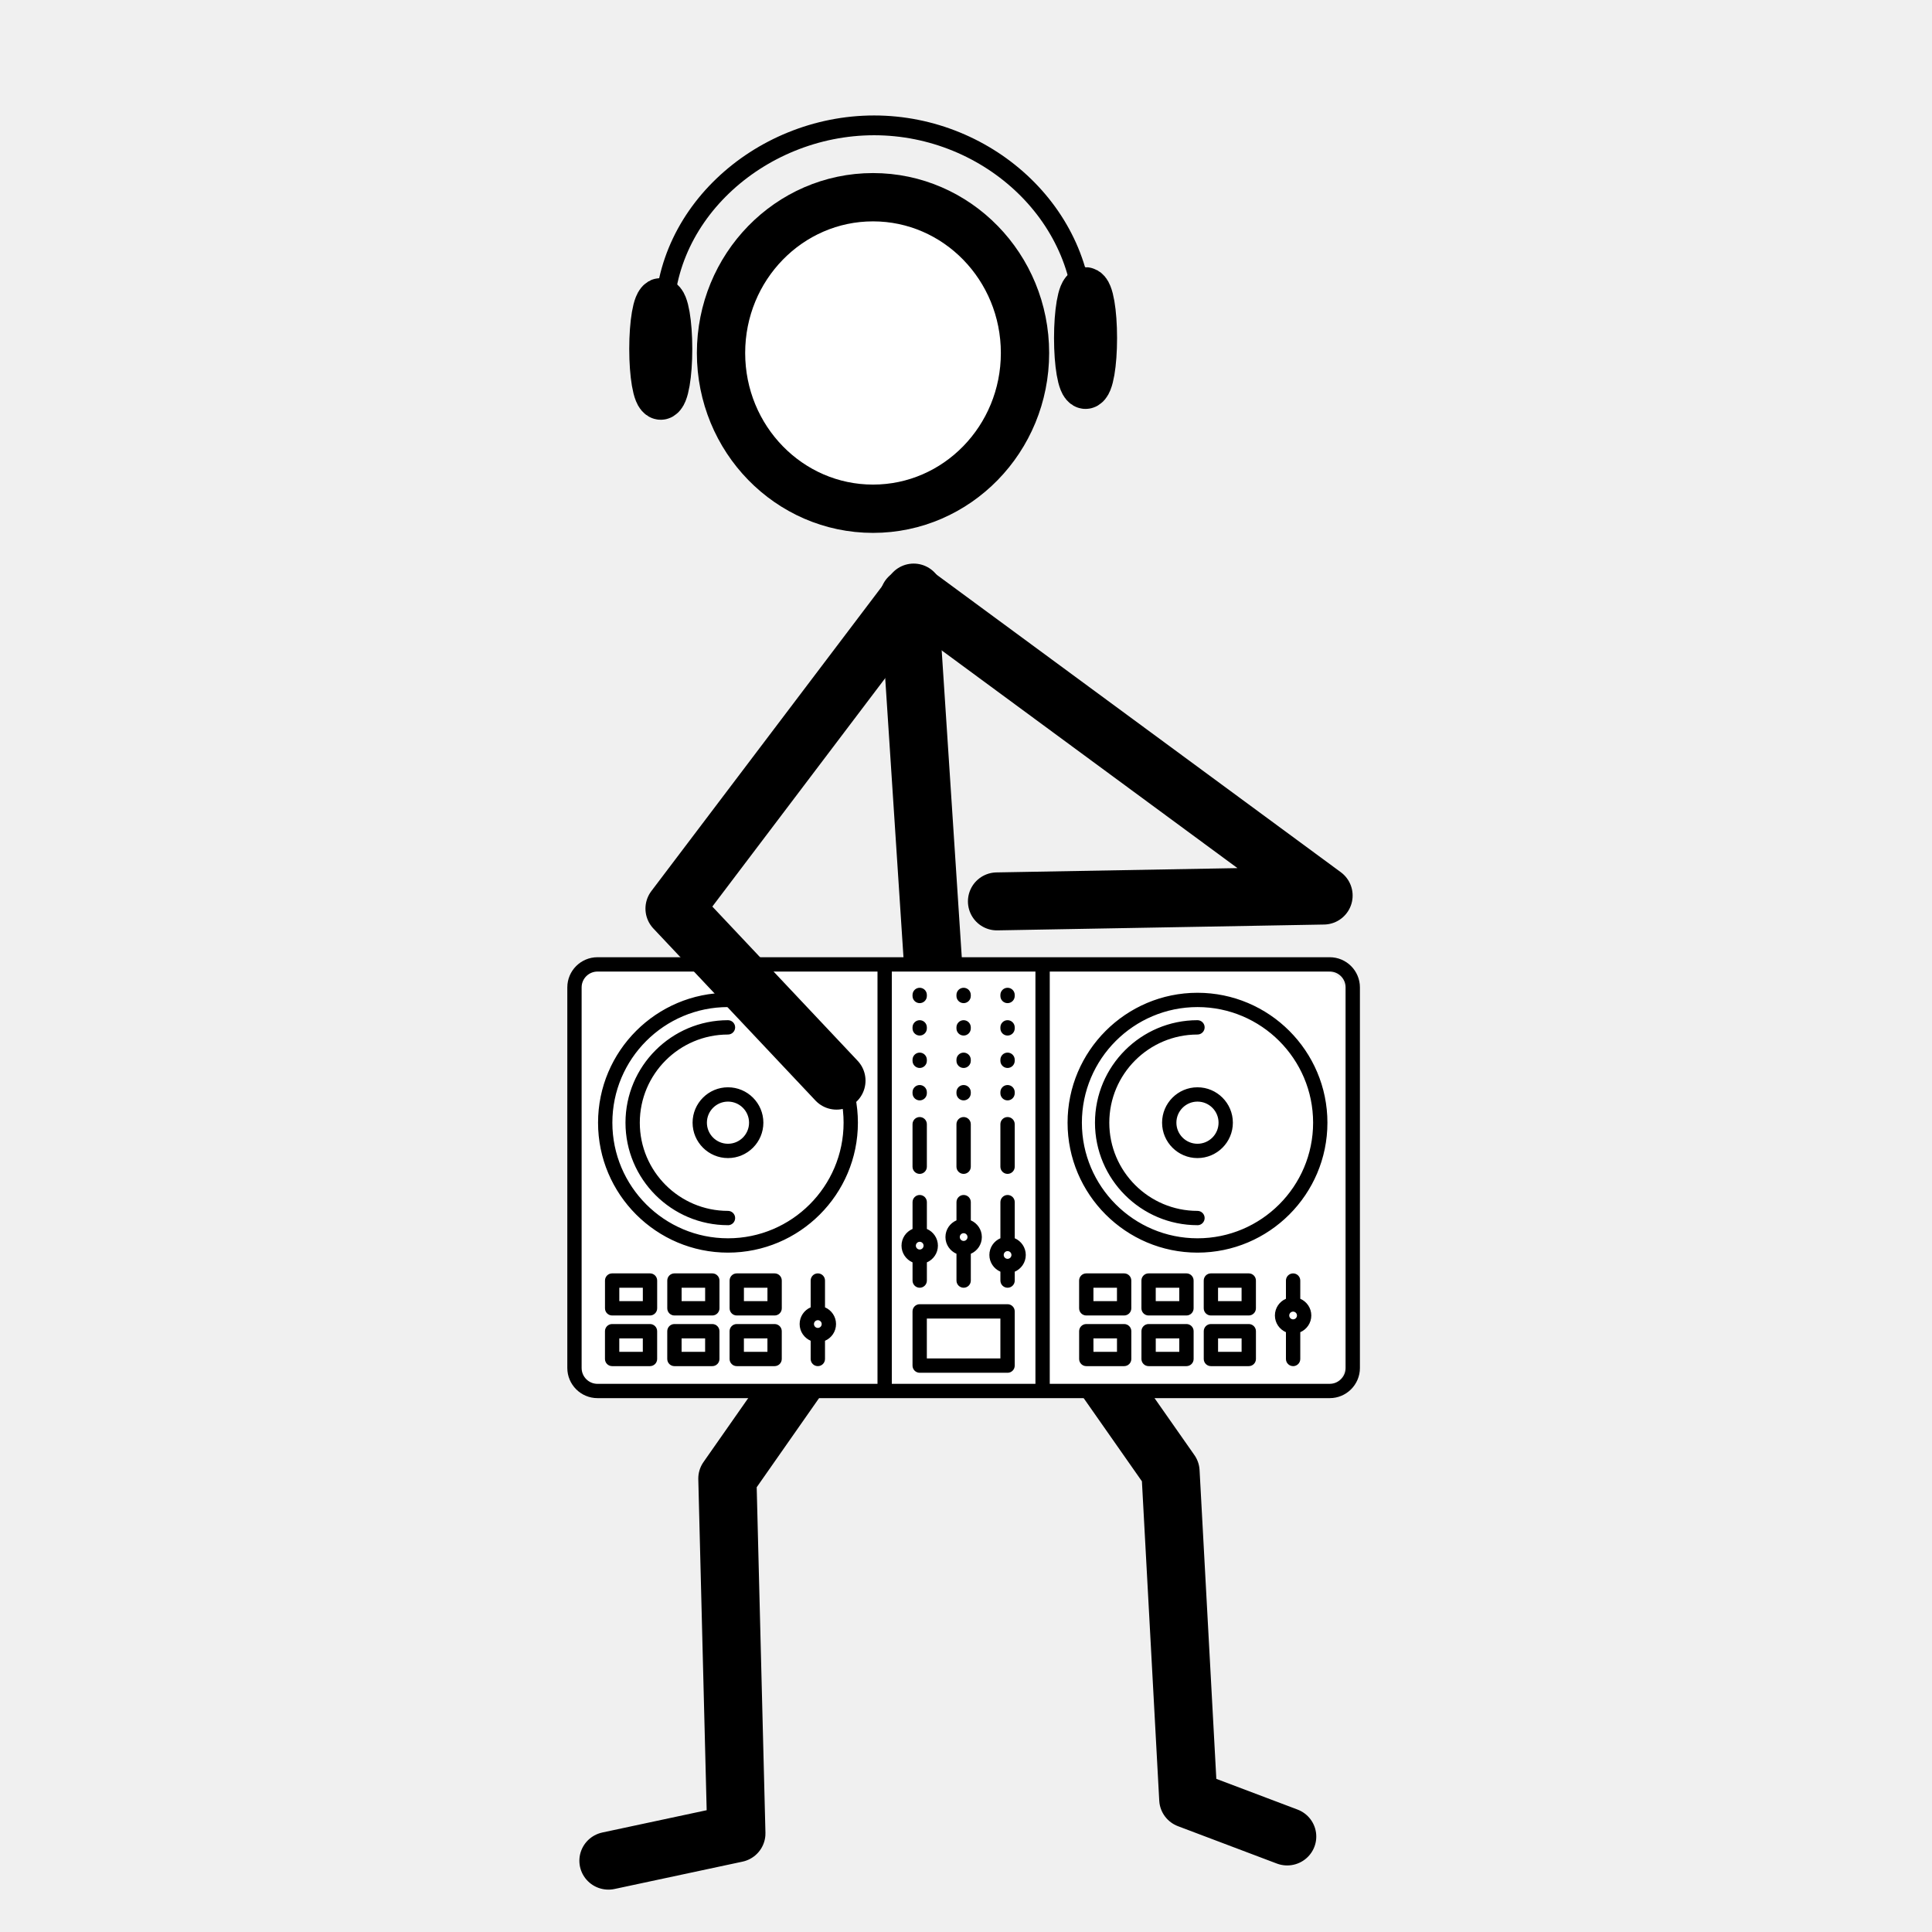
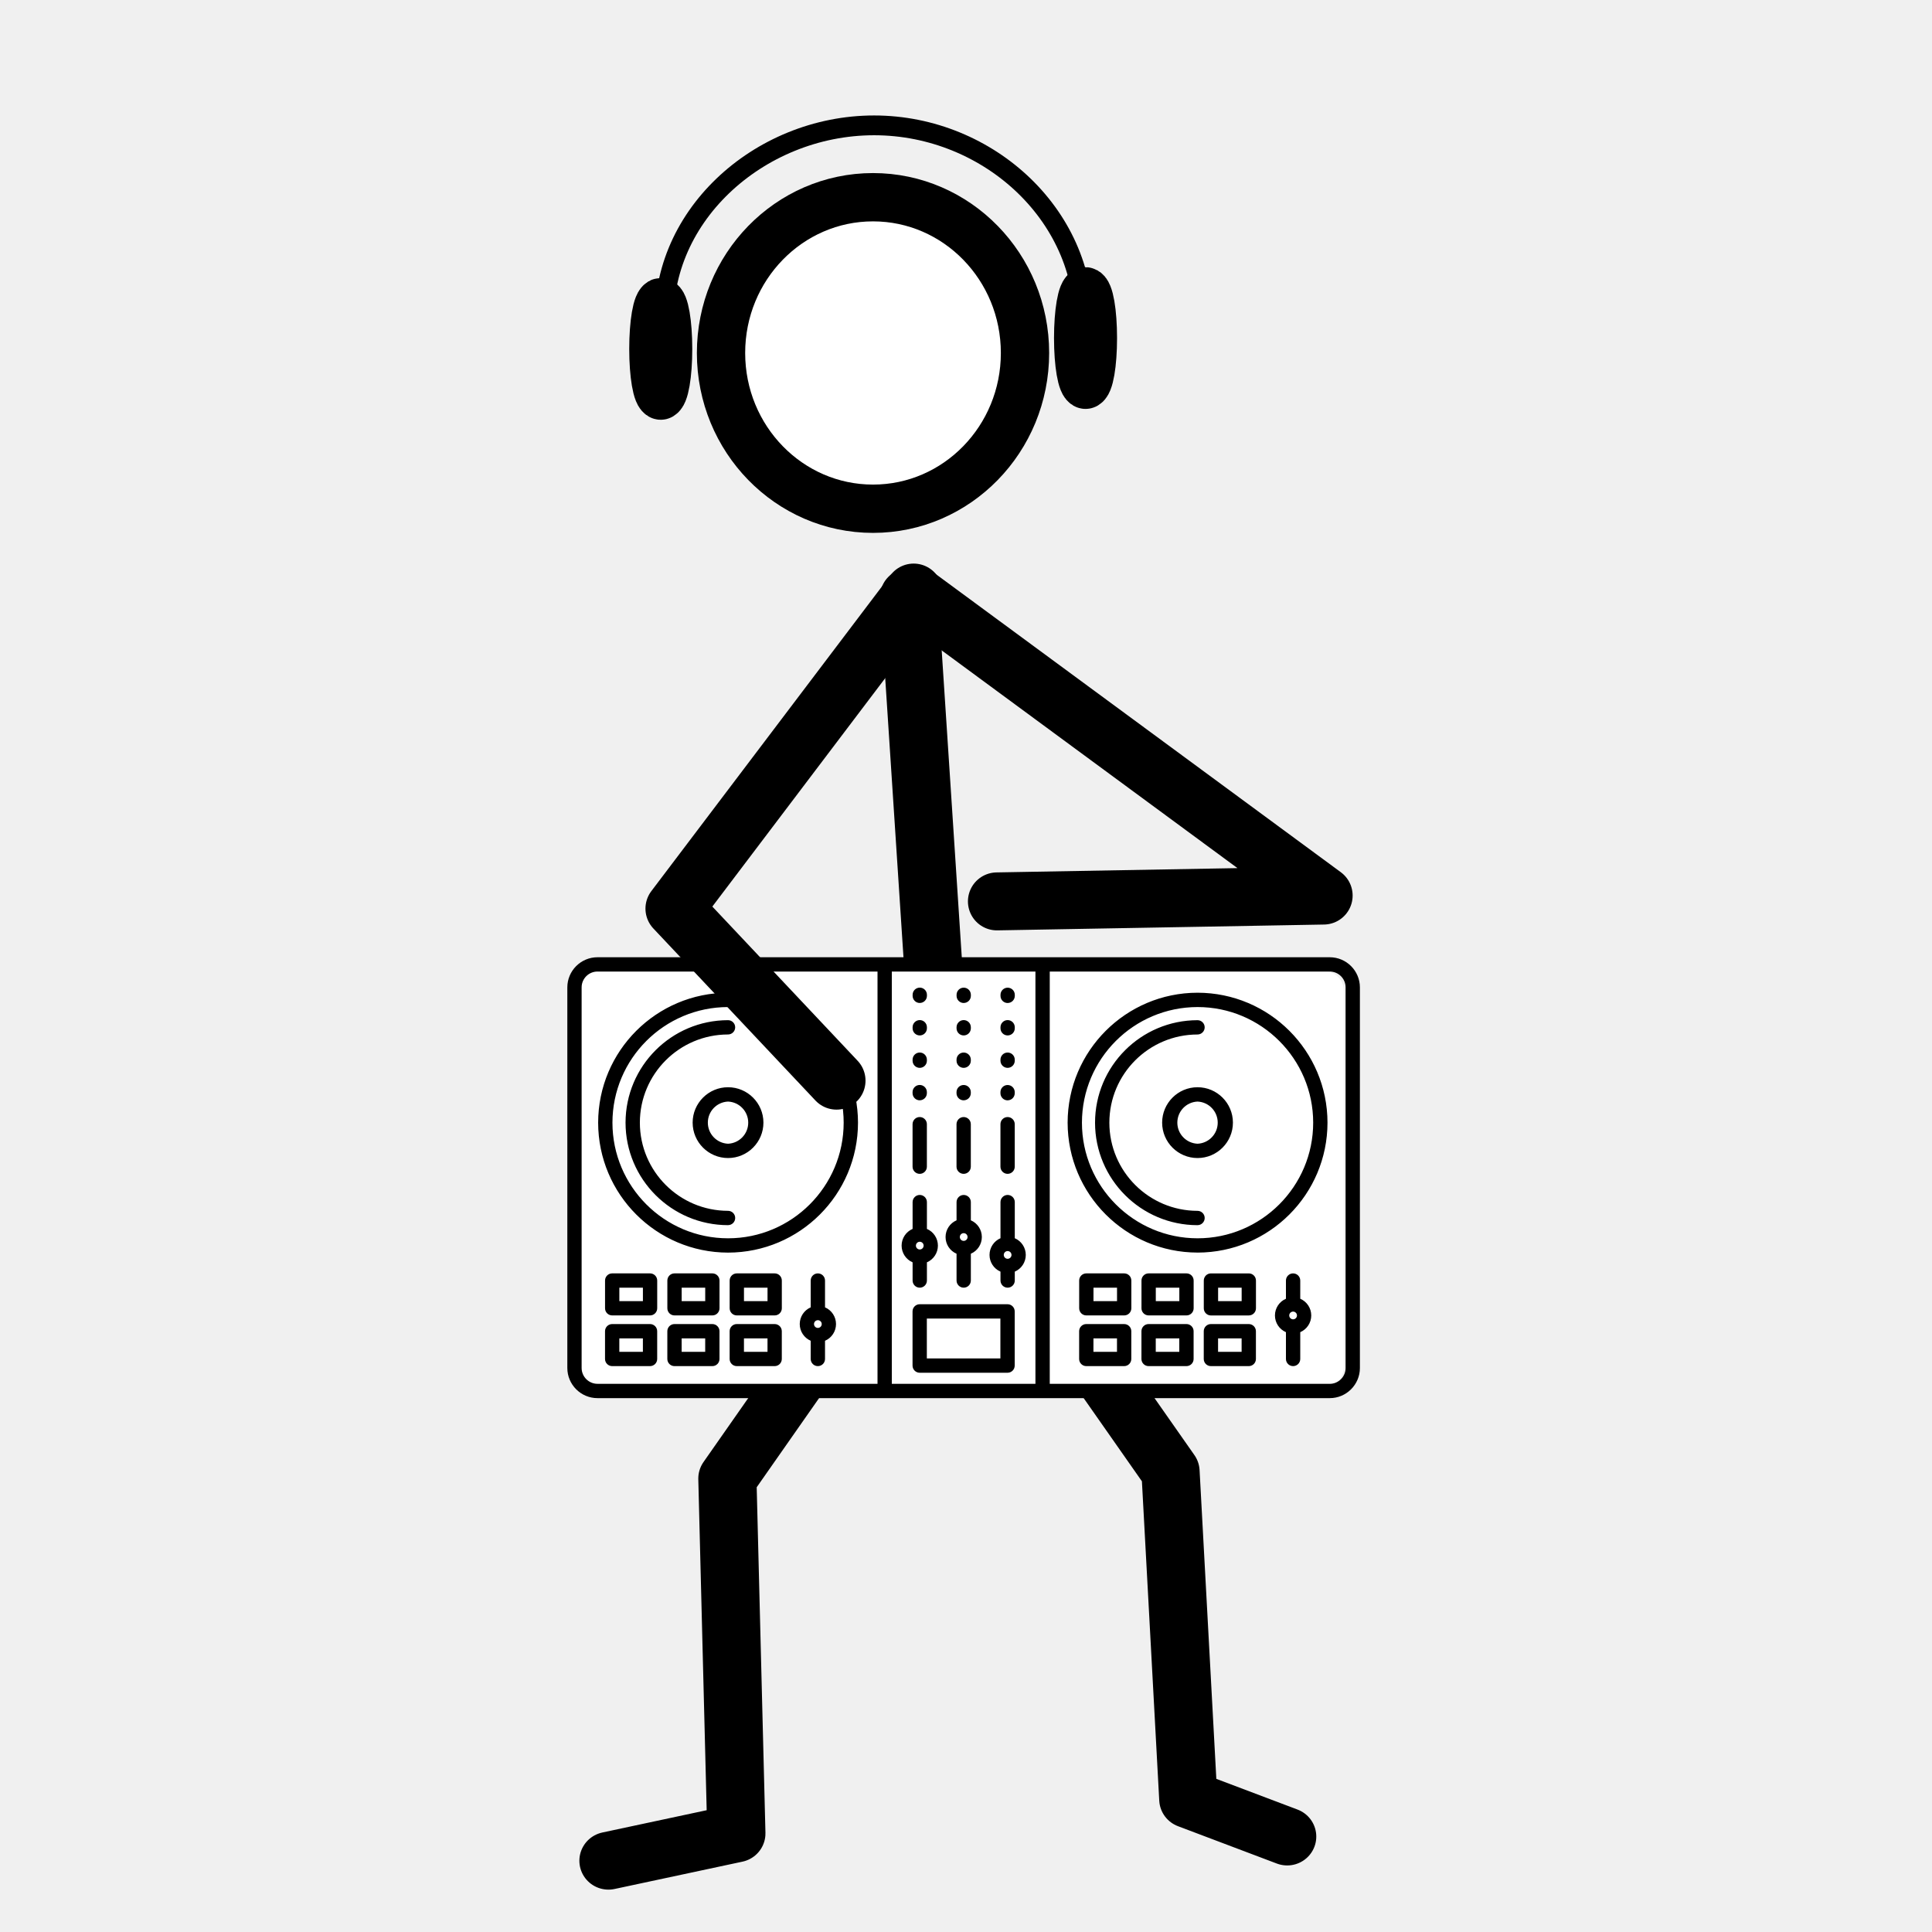
- <svg xmlns="http://www.w3.org/2000/svg" xml:space="preserve" width="100" height="100" version="1.1" id="svg7">
-   <defs id="defs7" />
-   <g id="g27" transform="translate(-12.45617,-0.8811308)">
-     <path d="M 59.982,31.788 80.968,47.235 64.056,47.537" style="display:inline;fill:none;stroke:#000000;stroke-width:3;stroke-linecap:round;stroke-linejoin:round;stroke-miterlimit:4.7;stroke-dasharray:none;stroke-opacity:1" id="path1" />
-     <g style="display:inline;stroke-width:1.839;stroke-dasharray:none" id="g3" transform="translate(16)">
-       <path d="m 44.242,23.499 1.19,18.313" style="fill:none;stroke:#000000;stroke-width:1.839;stroke-linecap:round;stroke-linejoin:round;stroke-miterlimit:4.7;stroke-dasharray:none;stroke-opacity:1" transform="matrix(1.63742,0,0,1.62584,-28.934,-6.417)" id="path2" />
-       <path d="M 56.195,62.957 53.069,61.767 52.507,51.337 45.577,41.371 l -7.078,10.188 0.284,11.298 -4.043,0.87" style="display:inline;fill:none;stroke:#000000;stroke-width:1.839;stroke-linecap:round;stroke-linejoin:round;stroke-miterlimit:4.7;stroke-dasharray:none;stroke-opacity:1" transform="matrix(1.63742,0,0,1.62584,-28.934,-6.417)" id="path3" />
-     </g>
+ <svg xmlns="http://www.w3.org/2000/svg" xml:space="preserve" width="100" height="100">
+   <path d="m59.982 31.788 20.986 15.447-16.912.302" style="display:inline;fill:none;stroke:#000;stroke-width:3;stroke-linecap:round;stroke-linejoin:round;stroke-miterlimit:4.7;stroke-dasharray:none;stroke-opacity:1" transform="translate(-12.456 -.881)" />
+   <g style="display:inline;stroke-width:1.839;stroke-dasharray:none">
+     <path d="m44.242 23.499 1.19 18.313" style="fill:none;stroke:#000;stroke-width:1.839;stroke-linecap:round;stroke-linejoin:round;stroke-miterlimit:4.7;stroke-dasharray:none;stroke-opacity:1" transform="matrix(1.63742 0 0 1.62584 -25.39 -7.298)" />
+     <path d="m56.195 62.957-3.126-1.19-.562-10.43-6.93-9.966-7.078 10.188.284 11.298-4.043.87" style="display:inline;fill:none;stroke:#000;stroke-width:1.839;stroke-linecap:round;stroke-linejoin:round;stroke-miterlimit:4.7;stroke-dasharray:none;stroke-opacity:1" transform="matrix(1.63742 0 0 1.62584 -25.39 -7.298)" />
  </g>
-   <ellipse style="display:inline;fill:#ffffff;stroke:#000000;stroke-width:2.5;stroke-linecap:round;stroke-linejoin:round;stroke-miterlimit:4.7;stroke-dasharray:none" id="ellipse6" cx="45.187" cy="18.27" rx="7.867" ry="8.062" />
-   <g id="g10" transform="matrix(0.9502001,0,0,0.9960108,2.550725,-0.9049428)" style="display:inline;stroke-width:1.028">
-     <ellipse style="fill:#ffffff;stroke:#000000;stroke-width:2.57;stroke-linecap:round;stroke-linejoin:round;stroke-miterlimit:4.7;stroke-dasharray:none" id="path6" cx="33.309" cy="19.04" rx="0.432" ry="2.398" />
-     <ellipse style="fill:#ffffff;stroke:#000000;stroke-width:2.57;stroke-linecap:round;stroke-linejoin:round;stroke-miterlimit:4.7;stroke-dasharray:none" id="ellipse7" cx="56.448" cy="18.476" rx="0.432" ry="2.398" />
-     <path id="path7" style="fill:none;stroke:#000000;stroke-width:1.028;stroke-linecap:round;stroke-linejoin:round;stroke-miterlimit:4.7" d="M 33.533,18.164 C 33.027,12.253 38.635,7.423 44.929,7.423 c 6.294,0 11.736,4.819 11.396,10.741" />
+   <ellipse cx="45.187" cy="18.27" rx="7.867" ry="8.062" style="display:inline;fill:#fff;stroke:#000;stroke-width:2.5;stroke-linecap:round;stroke-linejoin:round;stroke-miterlimit:4.7;stroke-dasharray:none" />
+   <g style="display:inline;stroke-width:1.028" transform="matrix(.9502 0 0 .99601 2.55 -.905)">
+     <ellipse cx="33.309" cy="19.04" rx=".432" ry="2.398" style="fill:#fff;stroke:#000;stroke-width:2.57;stroke-linecap:round;stroke-linejoin:round;stroke-miterlimit:4.7;stroke-dasharray:none" />
+     <ellipse cx="56.448" cy="18.476" rx=".432" ry="2.398" style="fill:#fff;stroke:#000;stroke-width:2.57;stroke-linecap:round;stroke-linejoin:round;stroke-miterlimit:4.7;stroke-dasharray:none" />
+     <path d="M33.533 18.164c-.506-5.91 5.102-10.741 11.396-10.741 6.293 0 11.735 4.818 11.395 10.74" style="fill:none;stroke:#000;stroke-width:1.028;stroke-linecap:round;stroke-linejoin:round;stroke-miterlimit:4.7" />
  </g>
-   <g id="g11">
-     <rect style="fill:#ffffff;stroke:none;stroke-width:1;stroke-linecap:round;stroke-linejoin:round;stroke-miterlimit:4.7;stroke-dasharray:none" id="rect11" width="39.993" height="21.488" x="29.561" y="50.275" ry="1" rx="1" />
-     <path d="M 68.828,72.367 H 30.925 c -0.861,0 -1.561,-0.7 -1.561,-1.561 v -19.699 c 0,-0.861 0.7,-1.561 1.561,-1.561 h 37.903 c 0.861,0 1.561,0.7 1.561,1.561 v 19.699 c 0,0.861 -0.7,1.561 -1.561,1.561 z M 54.335,71.626 h 14.493 c 0.452,0 0.82,-0.368 0.82,-0.82 v -19.699 c 0,-0.452 -0.368,-0.82 -0.82,-0.82 H 54.335 Z m -8.175,0 h 7.434 V 50.288 h -7.434 z M 30.925,50.288 c -0.452,0 -0.82,0.368 -0.82,0.82 v 19.699 c 0,0.452 0.368,0.82 0.82,0.82 H 45.419 V 50.288 Z m 21.226,20.766 h -4.548 c -0.205,0 -0.371,-0.166 -0.371,-0.371 v -2.806 c 0,-0.205 0.166,-0.371 0.371,-0.371 h 4.548 c 0.205,0 0.371,0.166 0.371,0.371 V 70.684 c 0,0.205 -0.166,0.371 -0.371,0.371 z m -4.178,-0.741 h 3.807 V 68.248 h -3.807 z m 18.958,0.398 c -0.205,0 -0.371,-0.166 -0.371,-0.371 V 68.954 c -0.335,-0.144 -0.571,-0.478 -0.571,-0.865 0,-0.388 0.235,-0.721 0.571,-0.865 v -0.942 c 0,-0.205 0.166,-0.371 0.371,-0.371 0.205,0 0.371,0.166 0.371,0.371 v 0.942 c 0.335,0.144 0.571,0.478 0.571,0.865 0,0.388 -0.235,0.721 -0.571,0.865 v 1.387 c 0,0.205 -0.166,0.371 -0.371,0.371 z m 0,-2.822 c -0.11,0 -0.2,0.09 -0.2,0.2 0,0.11 0.09,0.2 0.2,0.2 0.11,0 0.2,-0.09 0.2,-0.2 0,-0.11 -0.09,-0.2 -0.2,-0.2 z m -2.295,2.822 h -1.959 c -0.205,0 -0.371,-0.166 -0.371,-0.371 v -1.437 c 0,-0.205 0.166,-0.371 0.371,-0.371 h 1.959 c 0.205,0 0.371,0.166 0.371,0.371 v 1.437 c 0,0.205 -0.166,0.371 -0.371,0.371 z m -1.589,-0.741 h 1.218 v -0.695 h -1.218 z m -1.636,0.741 h -1.959 c -0.205,0 -0.371,-0.166 -0.371,-0.371 v -1.437 c 0,-0.205 0.166,-0.371 0.371,-0.371 h 1.959 c 0.205,0 0.371,0.166 0.371,0.371 v 1.437 c 0,0.205 -0.166,0.371 -0.371,0.371 z m -1.589,-0.741 h 1.218 v -0.695 h -1.218 z m -1.636,0.741 h -1.959 c -0.205,0 -0.371,-0.166 -0.371,-0.371 v -1.437 c 0,-0.205 0.166,-0.371 0.371,-0.371 h 1.959 c 0.205,0 0.371,0.166 0.371,0.371 v 1.437 c 0,0.205 -0.166,0.371 -0.371,0.371 z m -1.589,-0.741 h 1.218 V 69.275 H 56.596 Z M 42.331,70.711 c -0.205,0 -0.371,-0.166 -0.371,-0.371 v -0.942 c -0.335,-0.144 -0.571,-0.478 -0.571,-0.865 0,-0.388 0.235,-0.721 0.571,-0.865 v -1.387 c 0,-0.205 0.166,-0.371 0.371,-0.371 0.205,0 0.371,0.166 0.371,0.371 v 1.387 c 0.335,0.144 0.571,0.478 0.571,0.865 0,0.388 -0.235,0.721 -0.571,0.865 v 0.942 c 0,0.205 -0.166,0.371 -0.371,0.371 z m 0,-2.378 c -0.11,0 -0.2,0.09 -0.2,0.2 0,0.11 0.09,0.2 0.2,0.2 0.11,0 0.2,-0.09 0.2,-0.2 0,-0.11 -0.09,-0.2 -0.2,-0.2 z m -2.238,2.378 h -1.959 c -0.205,0 -0.371,-0.166 -0.371,-0.371 v -1.437 c 0,-0.205 0.166,-0.371 0.371,-0.371 h 1.959 c 0.205,0 0.371,0.166 0.371,0.371 v 1.437 c 0,0.205 -0.166,0.371 -0.371,0.371 z m -1.589,-0.741 h 1.218 v -0.695 h -1.218 z m -1.636,0.741 h -1.96 c -0.205,0 -0.371,-0.166 -0.371,-0.371 v -1.437 c 0,-0.205 0.166,-0.371 0.371,-0.371 h 1.96 c 0.205,0 0.371,0.166 0.371,0.371 v 1.437 c 0,0.205 -0.166,0.371 -0.371,0.371 z m -1.589,-0.741 h 1.218 v -0.695 h -1.218 z m -1.636,0.741 h -1.959 c -0.205,0 -0.371,-0.166 -0.371,-0.371 v -1.437 c 0,-0.205 0.166,-0.371 0.371,-0.371 h 1.959 c 0.205,0 0.371,0.166 0.371,0.371 v 1.437 c 0,0.205 -0.166,0.371 -0.371,0.371 z m -1.589,-0.741 h 1.218 v -0.695 h -1.218 z m 32.581,-1.881 h -1.959 c -0.205,0 -0.371,-0.166 -0.371,-0.371 v -1.437 c 0,-0.205 0.166,-0.371 0.371,-0.371 h 1.959 c 0.205,0 0.371,0.166 0.371,0.371 v 1.437 c 0,0.205 -0.166,0.371 -0.371,0.371 z m -1.589,-0.741 h 1.218 v -0.695 h -1.218 z m -1.636,0.741 h -1.959 c -0.205,0 -0.371,-0.166 -0.371,-0.371 v -1.437 c 0,-0.205 0.166,-0.371 0.371,-0.371 h 1.959 c 0.205,0 0.371,0.166 0.371,0.371 v 1.437 c 0,0.205 -0.166,0.371 -0.371,0.371 z m -1.589,-0.741 h 1.218 v -0.695 h -1.218 z m -1.636,0.741 h -1.959 c -0.205,0 -0.371,-0.166 -0.371,-0.371 v -1.437 c 0,-0.205 0.166,-0.371 0.371,-0.371 h 1.959 c 0.205,0 0.371,0.166 0.371,0.371 v 1.437 c 0,0.205 -0.166,0.371 -0.371,0.371 z m -1.589,-0.741 h 1.218 v -0.695 h -1.218 z m -16.502,0.741 h -1.959 c -0.205,0 -0.371,-0.166 -0.371,-0.371 v -1.437 c 0,-0.205 0.166,-0.371 0.371,-0.371 h 1.959 c 0.205,0 0.371,0.166 0.371,0.371 v 1.437 c 0,0.205 -0.166,0.371 -0.371,0.371 z m -1.589,-0.741 h 1.218 v -0.695 h -1.218 z m -1.636,0.741 h -1.96 c -0.205,0 -0.371,-0.166 -0.371,-0.371 v -1.437 c 0,-0.205 0.166,-0.371 0.371,-0.371 h 1.96 c 0.205,0 0.371,0.166 0.371,0.371 v 1.437 c 0,0.205 -0.166,0.371 -0.371,0.371 z m -1.589,-0.741 h 1.218 v -0.695 h -1.218 z m -1.636,0.741 h -1.959 c -0.205,0 -0.371,-0.166 -0.371,-0.371 v -1.437 c 0,-0.205 0.166,-0.371 0.371,-0.371 h 1.959 c 0.205,0 0.371,0.166 0.371,0.371 v 1.437 c 0,0.205 -0.166,0.371 -0.371,0.371 z m -1.589,-0.741 h 1.218 v -0.695 h -1.218 z m 20.097,-0.695 c -0.205,0 -0.371,-0.166 -0.371,-0.371 v -0.46 c -0.335,-0.144 -0.571,-0.478 -0.571,-0.865 0,-0.388 0.235,-0.721 0.571,-0.865 v -1.869 c 0,-0.205 0.166,-0.371 0.371,-0.371 0.205,0 0.371,0.166 0.371,0.371 v 1.869 c 0.335,0.144 0.571,0.478 0.571,0.865 0,0.388 -0.235,0.721 -0.571,0.865 v 0.46 c 1.83e-4,0.205 -0.166,0.371 -0.37,0.371 z m 1.87e-4,-1.896 c -0.11,0 -0.2,0.09 -0.2,0.2 0,0.11 0.09,0.2 0.2,0.2 0.11,0 0.2,-0.09 0.2,-0.2 0,-0.11 -0.09,-0.2 -0.2,-0.2 z m -2.274,1.896 c -0.205,0 -0.371,-0.166 -0.371,-0.371 v -1.387 c -0.335,-0.144 -0.571,-0.478 -0.571,-0.865 0,-0.388 0.235,-0.721 0.571,-0.865 v -0.942 c 0,-0.205 0.166,-0.371 0.371,-0.371 0.205,0 0.371,0.166 0.371,0.371 v 0.942 c 0.335,0.144 0.571,0.478 0.571,0.865 0,0.388 -0.235,0.721 -0.571,0.865 v 1.387 c 0,0.205 -0.166,0.371 -0.371,0.371 z m 0,-2.823 c -0.11,0 -0.2,0.09 -0.2,0.2 0,0.11 0.09,0.2 0.2,0.2 0.11,0 0.2,-0.09 0.2,-0.2 0,-0.11 -0.09,-0.2 -0.2,-0.2 z m -2.274,2.823 c -0.205,0 -0.371,-0.166 -0.371,-0.371 v -0.942 c -0.335,-0.144 -0.571,-0.478 -0.571,-0.865 0,-0.388 0.235,-0.721 0.571,-0.865 v -1.387 c 0,-0.205 0.166,-0.371 0.371,-0.371 0.205,0 0.371,0.166 0.371,0.371 v 1.387 c 0.335,0.144 0.571,0.478 0.571,0.865 0,0.388 -0.235,0.721 -0.571,0.865 v 0.942 c 0,0.205 -0.166,0.371 -0.371,0.371 z m 0,-2.378 c -0.11,0 -0.2,0.09 -0.2,0.2 0,0.11 0.09,0.2 0.2,0.2 0.11,0 0.2,-0.09 0.2,-0.2 0,-0.11 -0.09,-0.2 -0.2,-0.2 z m 14.378,0.561 c -3.708,0 -6.725,-3.017 -6.725,-6.725 0,-3.708 3.017,-6.725 6.725,-6.725 3.708,0 6.725,3.017 6.725,6.725 0,3.708 -3.017,6.725 -6.725,6.725 z m 0,-12.71 c -3.3,0 -5.984,2.684 -5.984,5.984 0,3.3 2.684,5.984 5.984,5.984 3.3,0 5.984,-2.684 5.984,-5.984 1.87e-4,-3.3 -2.684,-5.984 -5.984,-5.984 z M 37.68,64.836 c -3.708,0 -6.725,-3.017 -6.725,-6.725 0,-3.708 3.017,-6.725 6.725,-6.725 3.708,0 6.725,3.017 6.725,6.725 0,3.708 -3.017,6.725 -6.725,6.725 z m 0,-12.71 c -3.3,0 -5.984,2.684 -5.984,5.984 0,3.3 2.684,5.984 5.984,5.984 3.3,0 5.984,-2.684 5.984,-5.984 0,-3.3 -2.685,-5.984 -5.984,-5.984 z m 24.301,11.289 c -2.925,0 -5.305,-2.38 -5.305,-5.305 0,-2.925 2.38,-5.305 5.305,-5.305 0.205,0 0.371,0.166 0.371,0.371 0,0.205 -0.166,0.371 -0.371,0.371 -2.516,0 -4.564,2.047 -4.564,4.564 0,2.517 2.047,4.564 4.564,4.564 0.205,0 0.371,0.166 0.371,0.371 0,0.205 -0.166,0.371 -0.371,0.371 z m -24.301,0 c -2.925,0 -5.305,-2.38 -5.305,-5.305 0,-2.925 2.38,-5.305 5.305,-5.305 0.205,0 0.371,0.166 0.371,0.371 0,0.205 -0.166,0.371 -0.371,0.371 -2.516,0 -4.564,2.047 -4.564,4.564 0,2.517 2.047,4.564 4.564,4.564 0.205,0 0.371,0.166 0.371,0.371 0,0.205 -0.166,0.371 -0.371,0.371 z m 14.471,-2.655 c -0.205,0 -0.371,-0.166 -0.371,-0.371 v -2.2 c 0,-0.205 0.166,-0.371 0.371,-0.371 0.205,0 0.371,0.166 0.371,0.371 v 2.2 c 0,0.205 -0.166,0.371 -0.371,0.371 z m -2.274,0 c -0.205,0 -0.371,-0.166 -0.371,-0.371 v -2.2 c 0,-0.205 0.166,-0.371 0.371,-0.371 0.205,0 0.371,0.166 0.371,0.371 v 2.2 c 0,0.205 -0.166,0.371 -0.371,0.371 z m -2.274,0 c -0.205,0 -0.371,-0.166 -0.371,-0.371 v -2.2 c 0,-0.205 0.166,-0.371 0.371,-0.371 0.205,0 0.371,0.166 0.371,0.371 v 2.2 c 0,0.205 -0.166,0.371 -0.371,0.371 z m 14.378,-0.818 c -1.01,0 -1.832,-0.822 -1.832,-1.832 0,-1.01 0.822,-1.832 1.832,-1.832 1.01,0 1.832,0.822 1.832,1.832 0,1.01 -0.822,1.832 -1.832,1.832 z m 0,-2.923 c -0.602,0 -1.091,0.489 -1.091,1.091 0,0.602 0.489,1.091 1.091,1.091 0.602,0 1.091,-0.489 1.091,-1.091 0,-0.602 -0.489,-1.091 -1.091,-1.091 z m -24.301,2.923 c -1.01,0 -1.832,-0.822 -1.832,-1.832 0,-1.01 0.822,-1.832 1.832,-1.832 1.01,0 1.832,0.822 1.832,1.832 0,1.01 -0.822,1.832 -1.832,1.832 z m 0,-2.923 c -0.602,0 -1.091,0.489 -1.091,1.091 0,0.602 0.489,1.091 1.091,1.091 0.602,0 1.091,-0.489 1.091,-1.091 -1.87e-4,-0.602 -0.489,-1.091 -1.091,-1.091 z m 14.471,-0.063 c -0.205,0 -0.371,-0.166 -0.371,-0.371 v -0.053 c 0,-0.205 0.166,-0.371 0.371,-0.371 0.205,0 0.371,0.166 0.371,0.371 v 0.053 c 0,0.205 -0.166,0.371 -0.371,0.371 z m -2.274,0 c -0.205,0 -0.371,-0.166 -0.371,-0.371 v -0.053 c 0,-0.205 0.166,-0.371 0.371,-0.371 0.205,0 0.371,0.166 0.371,0.371 v 0.053 c 0,0.205 -0.166,0.371 -0.371,0.371 z m -2.274,0 c -0.205,0 -0.371,-0.166 -0.371,-0.371 v -0.053 c 0,-0.205 0.166,-0.371 0.371,-0.371 0.205,0 0.371,0.166 0.371,0.371 v 0.053 c 0,0.205 -0.166,0.371 -0.371,0.371 z m 4.548,-1.678 c -0.205,0 -0.371,-0.166 -0.371,-0.371 v -0.053 c 0,-0.205 0.166,-0.371 0.371,-0.371 0.205,0 0.371,0.166 0.371,0.371 v 0.053 c 0,0.205 -0.166,0.371 -0.371,0.371 z m -2.274,0 c -0.205,0 -0.371,-0.166 -0.371,-0.371 v -0.053 c 0,-0.205 0.166,-0.371 0.371,-0.371 0.205,0 0.371,0.166 0.371,0.371 v 0.053 c 0,0.205 -0.166,0.371 -0.371,0.371 z m -2.274,0 c -0.205,0 -0.371,-0.166 -0.371,-0.371 v -0.053 c 0,-0.205 0.166,-0.371 0.371,-0.371 0.205,0 0.371,0.166 0.371,0.371 v 0.053 c 0,0.205 -0.166,0.371 -0.371,0.371 z m 4.548,-1.678 c -0.205,0 -0.371,-0.166 -0.371,-0.371 v -0.053 c 0,-0.205 0.166,-0.371 0.371,-0.371 0.205,0 0.371,0.166 0.371,0.371 v 0.053 c 0,0.205 -0.166,0.371 -0.371,0.371 z m -2.274,0 c -0.205,0 -0.371,-0.166 -0.371,-0.371 v -0.053 c 0,-0.205 0.166,-0.371 0.371,-0.371 0.205,0 0.371,0.166 0.371,0.371 v 0.053 c 0,0.205 -0.166,0.371 -0.371,0.371 z m -2.274,0 c -0.205,0 -0.371,-0.166 -0.371,-0.371 v -0.053 c 0,-0.205 0.166,-0.371 0.371,-0.371 0.205,0 0.371,0.166 0.371,0.371 v 0.053 c 0,0.205 -0.166,0.371 -0.371,0.371 z m 4.548,-1.678 c -0.205,0 -0.371,-0.166 -0.371,-0.371 v -0.053 c 0,-0.205 0.166,-0.371 0.371,-0.371 0.205,0 0.371,0.166 0.371,0.371 v 0.053 c 0,0.205 -0.166,0.371 -0.371,0.371 z m -2.274,0 c -0.205,0 -0.371,-0.166 -0.371,-0.371 v -0.053 c 0,-0.205 0.166,-0.371 0.371,-0.371 0.205,0 0.371,0.166 0.371,0.371 v 0.053 c 0,0.205 -0.166,0.371 -0.371,0.371 z m -2.274,0 c -0.205,0 -0.371,-0.166 -0.371,-0.371 v -0.053 c 0,-0.205 0.166,-0.371 0.371,-0.371 0.205,0 0.371,0.166 0.371,0.371 v 0.053 c 0,0.205 -0.166,0.371 -0.371,0.371 z" id="path10" style="stroke-width:1" />
-   </g>
-   <path d="M 55.755,56.815 47.365,47.91 59.747,31.552" style="display:inline;fill:none;stroke:#000000;stroke-width:3;stroke-linecap:round;stroke-linejoin:round;stroke-miterlimit:4.7;stroke-dasharray:none;stroke-opacity:1" id="path4" transform="translate(-12.45617,-0.8811308)" />
+   <rect width="39.993" height="21.488" x="29.561" y="50.275" rx="1" ry="1" style="fill:#fff;stroke:none;stroke-width:1;stroke-linecap:round;stroke-linejoin:round;stroke-miterlimit:4.7;stroke-dasharray:none" />
+   <path d="M68.828 72.367H30.925c-.86 0-1.56-.7-1.56-1.56v-19.7c0-.86.7-1.56 1.56-1.56h37.903c.86 0 1.56.7 1.56 1.56v19.7c0 .86-.7 1.56-1.56 1.56m-14.493-.74h14.493a.82.82 0 0 0 .82-.82v-19.7a.82.82 0 0 0-.82-.82H54.335Zm-8.175 0h7.434V50.287H46.16zM30.925 50.287a.82.82 0 0 0-.82.82v19.699c0 .451.368.82.82.82H45.42V50.287Zm21.226 20.766h-4.548a.37.37 0 0 1-.37-.37v-2.806a.37.37 0 0 1 .37-.37h4.548a.37.37 0 0 1 .37.37v2.806a.37.37 0 0 1-.37.37m-4.178-.74h3.807v-2.066h-3.807zm18.957.397a.37.37 0 0 1-.37-.37v-1.387a.942.942 0 0 1 0-1.73v-.942a.37.37 0 0 1 .741 0v.942a.942.942 0 0 1 0 1.73v1.387a.37.37 0 0 1-.37.37m0-2.822a.2.2 0 1 0 0 .4.2.2 0 0 0 0-.4m-2.295 2.822h-1.96a.37.37 0 0 1-.37-.37v-1.437a.37.37 0 0 1 .37-.37h1.96a.37.37 0 0 1 .37.37v1.437a.37.37 0 0 1-.37.37m-1.589-.74h1.219v-.696h-1.219zm-1.636.74h-1.96a.37.37 0 0 1-.37-.37v-1.437a.37.37 0 0 1 .37-.37h1.96a.37.37 0 0 1 .37.37v1.437a.37.37 0 0 1-.37.37m-1.589-.74h1.218v-.696h-1.218zm-1.636.74h-1.96a.37.37 0 0 1-.37-.37v-1.437a.37.37 0 0 1 .37-.37h1.96a.37.37 0 0 1 .37.37v1.437a.37.37 0 0 1-.37.37m-1.59-.74h1.219v-.696h-1.218Zm-14.264.74a.37.37 0 0 1-.37-.37v-.942a.943.943 0 0 1 0-1.73v-1.387a.37.37 0 0 1 .741 0v1.387a.942.942 0 0 1 0 1.73v.942a.37.37 0 0 1-.37.37m0-2.377a.2.2 0 1 0 0 .4.2.2 0 0 0 0-.4m-2.238 2.377h-1.959a.37.37 0 0 1-.37-.37v-1.437a.37.37 0 0 1 .37-.37h1.96a.37.37 0 0 1 .37.37v1.437a.37.37 0 0 1-.37.37m-1.589-.74h1.219v-.696h-1.219zm-1.636.74h-1.96a.37.37 0 0 1-.37-.37v-1.437a.37.37 0 0 1 .37-.37h1.96a.37.37 0 0 1 .37.37v1.437a.37.37 0 0 1-.37.37m-1.589-.74h1.219v-.696h-1.219zm-1.636.74h-1.96a.37.37 0 0 1-.37-.37v-1.437a.37.37 0 0 1 .37-.37h1.96a.37.37 0 0 1 .37.37v1.437a.37.37 0 0 1-.37.37m-1.59-.74h1.22v-.696h-1.22zm32.582-1.882h-1.96a.37.37 0 0 1-.37-.37v-1.437a.37.37 0 0 1 .37-.37h1.96a.37.37 0 0 1 .37.37v1.436a.37.37 0 0 1-.37.37m-1.589-.741h1.219v-.696h-1.219zm-1.636.74h-1.96a.37.37 0 0 1-.37-.37v-1.436a.37.37 0 0 1 .37-.37h1.96a.37.37 0 0 1 .37.37v1.436a.37.37 0 0 1-.37.37m-1.589-.74h1.218v-.696h-1.218zm-1.636.74h-1.96a.37.37 0 0 1-.37-.37v-1.436a.37.37 0 0 1 .37-.37h1.96a.37.37 0 0 1 .37.37v1.436a.37.37 0 0 1-.37.37m-1.59-.74h1.219v-.696h-1.218zm-16.502.74h-1.959a.37.37 0 0 1-.37-.37v-1.436a.37.37 0 0 1 .37-.37h1.96a.37.37 0 0 1 .37.37v1.436a.37.37 0 0 1-.37.37m-1.589-.74h1.219v-.696h-1.219zm-1.636.74h-1.96a.37.37 0 0 1-.37-.37v-1.436a.37.37 0 0 1 .37-.37h1.96a.37.37 0 0 1 .37.37v1.436a.37.37 0 0 1-.37.37m-1.589-.74h1.219v-.696h-1.219zm-1.636.74h-1.96a.37.37 0 0 1-.37-.37v-1.436a.37.37 0 0 1 .37-.37h1.96a.37.37 0 0 1 .37.37v1.436a.37.37 0 0 1-.37.37m-1.59-.74h1.22v-.696h-1.22zm20.098-.696a.37.37 0 0 1-.37-.37v-.46a.943.943 0 0 1 0-1.73v-1.87a.37.37 0 0 1 .74 0v1.87a.942.942 0 0 1 0 1.73v.46a.37.37 0 0 1-.37.37m0-1.895a.2.2 0 1 0 0 .4.2.2 0 0 0 0-.4m-2.274 1.895a.37.37 0 0 1-.37-.37v-1.387a.942.942 0 0 1 0-1.73v-.942a.37.37 0 0 1 .74 0v.942a.942.942 0 0 1 0 1.73v1.387a.37.37 0 0 1-.37.37m0-2.822a.2.2 0 1 0 0 .4.2.2 0 0 0 0-.4m-2.275 2.822a.37.37 0 0 1-.37-.37v-.942a.942.942 0 0 1 0-1.73v-1.387a.37.37 0 0 1 .741 0v1.387a.942.942 0 0 1 0 1.73v.942a.37.37 0 0 1-.37.37m0-2.377a.2.2 0 1 0 0 .4.2.2 0 0 0 0-.4m14.379.56a6.733 6.733 0 0 1-6.726-6.725 6.733 6.733 0 0 1 6.726-6.725 6.733 6.733 0 0 1 6.725 6.725 6.733 6.733 0 0 1-6.725 6.726m0-12.709a5.99 5.99 0 0 0-5.985 5.984c0 3.3 2.685 5.985 5.985 5.985s5.984-2.685 5.984-5.985-2.685-5.984-5.984-5.984m-24.3 12.71a6.733 6.733 0 0 1-6.726-6.726 6.733 6.733 0 0 1 6.725-6.725 6.733 6.733 0 0 1 6.725 6.725 6.733 6.733 0 0 1-6.725 6.726m0-12.71a5.99 5.99 0 0 0-5.985 5.984c0 3.3 2.684 5.985 5.984 5.985s5.984-2.685 5.984-5.985-2.684-5.984-5.984-5.984m24.3 11.29a5.31 5.31 0 0 1-5.305-5.306 5.31 5.31 0 0 1 5.305-5.304.37.37 0 0 1 0 .74 4.57 4.57 0 0 0-4.564 4.564 4.57 4.57 0 0 0 4.564 4.564.37.37 0 0 1 0 .741m-24.3 0a5.31 5.31 0 0 1-5.306-5.306 5.31 5.31 0 0 1 5.305-5.304.37.37 0 0 1 0 .74 4.57 4.57 0 0 0-4.564 4.564 4.57 4.57 0 0 0 4.564 4.564.37.37 0 0 1 0 .741m14.47-2.655a.37.37 0 0 1-.37-.37v-2.2a.37.37 0 0 1 .74 0v2.2a.37.37 0 0 1-.37.37m-2.274 0a.37.37 0 0 1-.37-.37v-2.2a.37.37 0 0 1 .74 0v2.2a.37.37 0 0 1-.37.37m-2.275 0a.37.37 0 0 1-.37-.37v-2.2a.37.37 0 0 1 .741 0v2.2a.37.37 0 0 1-.37.37m14.379-.818a1.834 1.834 0 0 1-1.832-1.833c0-1.01.821-1.832 1.832-1.832 1.01 0 1.832.822 1.832 1.832s-.822 1.833-1.832 1.833m0-2.923a1.092 1.092 0 0 0 0 2.182 1.092 1.092 0 0 0 0-2.182m-24.3 2.923a1.834 1.834 0 0 1-1.833-1.833c0-1.01.822-1.832 1.832-1.832s1.832.822 1.832 1.832-.822 1.833-1.832 1.833m0-2.923a1.092 1.092 0 0 0 0 2.182 1.092 1.092 0 0 0 0-2.182m14.47-.063a.37.37 0 0 1-.37-.371v-.053a.37.37 0 0 1 .74 0v.053a.37.37 0 0 1-.37.37m-2.274 0a.37.37 0 0 1-.37-.371v-.053a.37.37 0 0 1 .74 0v.053a.37.37 0 0 1-.37.37m-2.275 0a.37.37 0 0 1-.37-.371v-.053a.37.37 0 0 1 .741 0v.053a.37.37 0 0 1-.37.37m4.549-1.679a.37.37 0 0 1-.37-.37v-.053a.37.37 0 0 1 .74 0v.053a.37.37 0 0 1-.37.37m-2.274 0a.37.37 0 0 1-.37-.37v-.053a.37.37 0 0 1 .74 0v.053a.37.37 0 0 1-.37.37m-2.275 0a.37.37 0 0 1-.37-.37v-.053a.37.37 0 0 1 .741 0v.053a.37.37 0 0 1-.37.37m4.549-1.678a.37.37 0 0 1-.37-.37v-.054a.37.37 0 0 1 .74 0v.053a.37.37 0 0 1-.37.371m-2.274 0a.37.37 0 0 1-.37-.37v-.054a.37.37 0 0 1 .74 0v.053a.37.37 0 0 1-.37.371m-2.275 0a.37.37 0 0 1-.37-.37v-.054a.37.37 0 0 1 .741 0v.053a.37.37 0 0 1-.37.371m4.549-1.678a.37.37 0 0 1-.37-.37v-.054a.37.37 0 0 1 .74 0v.053a.37.37 0 0 1-.37.37m-2.274 0a.37.37 0 0 1-.37-.37v-.054a.37.37 0 0 1 .74 0v.053a.37.37 0 0 1-.37.37m-2.275 0a.37.37 0 0 1-.37-.37v-.054a.37.37 0 0 1 .741 0v.053a.37.37 0 0 1-.37.37" style="stroke-width:1" />
+   <path d="m55.755 56.815-8.39-8.905 12.382-16.358" style="display:inline;fill:none;stroke:#000;stroke-width:3;stroke-linecap:round;stroke-linejoin:round;stroke-miterlimit:4.7;stroke-dasharray:none;stroke-opacity:1" transform="translate(-12.456 -.881)" />
</svg>
